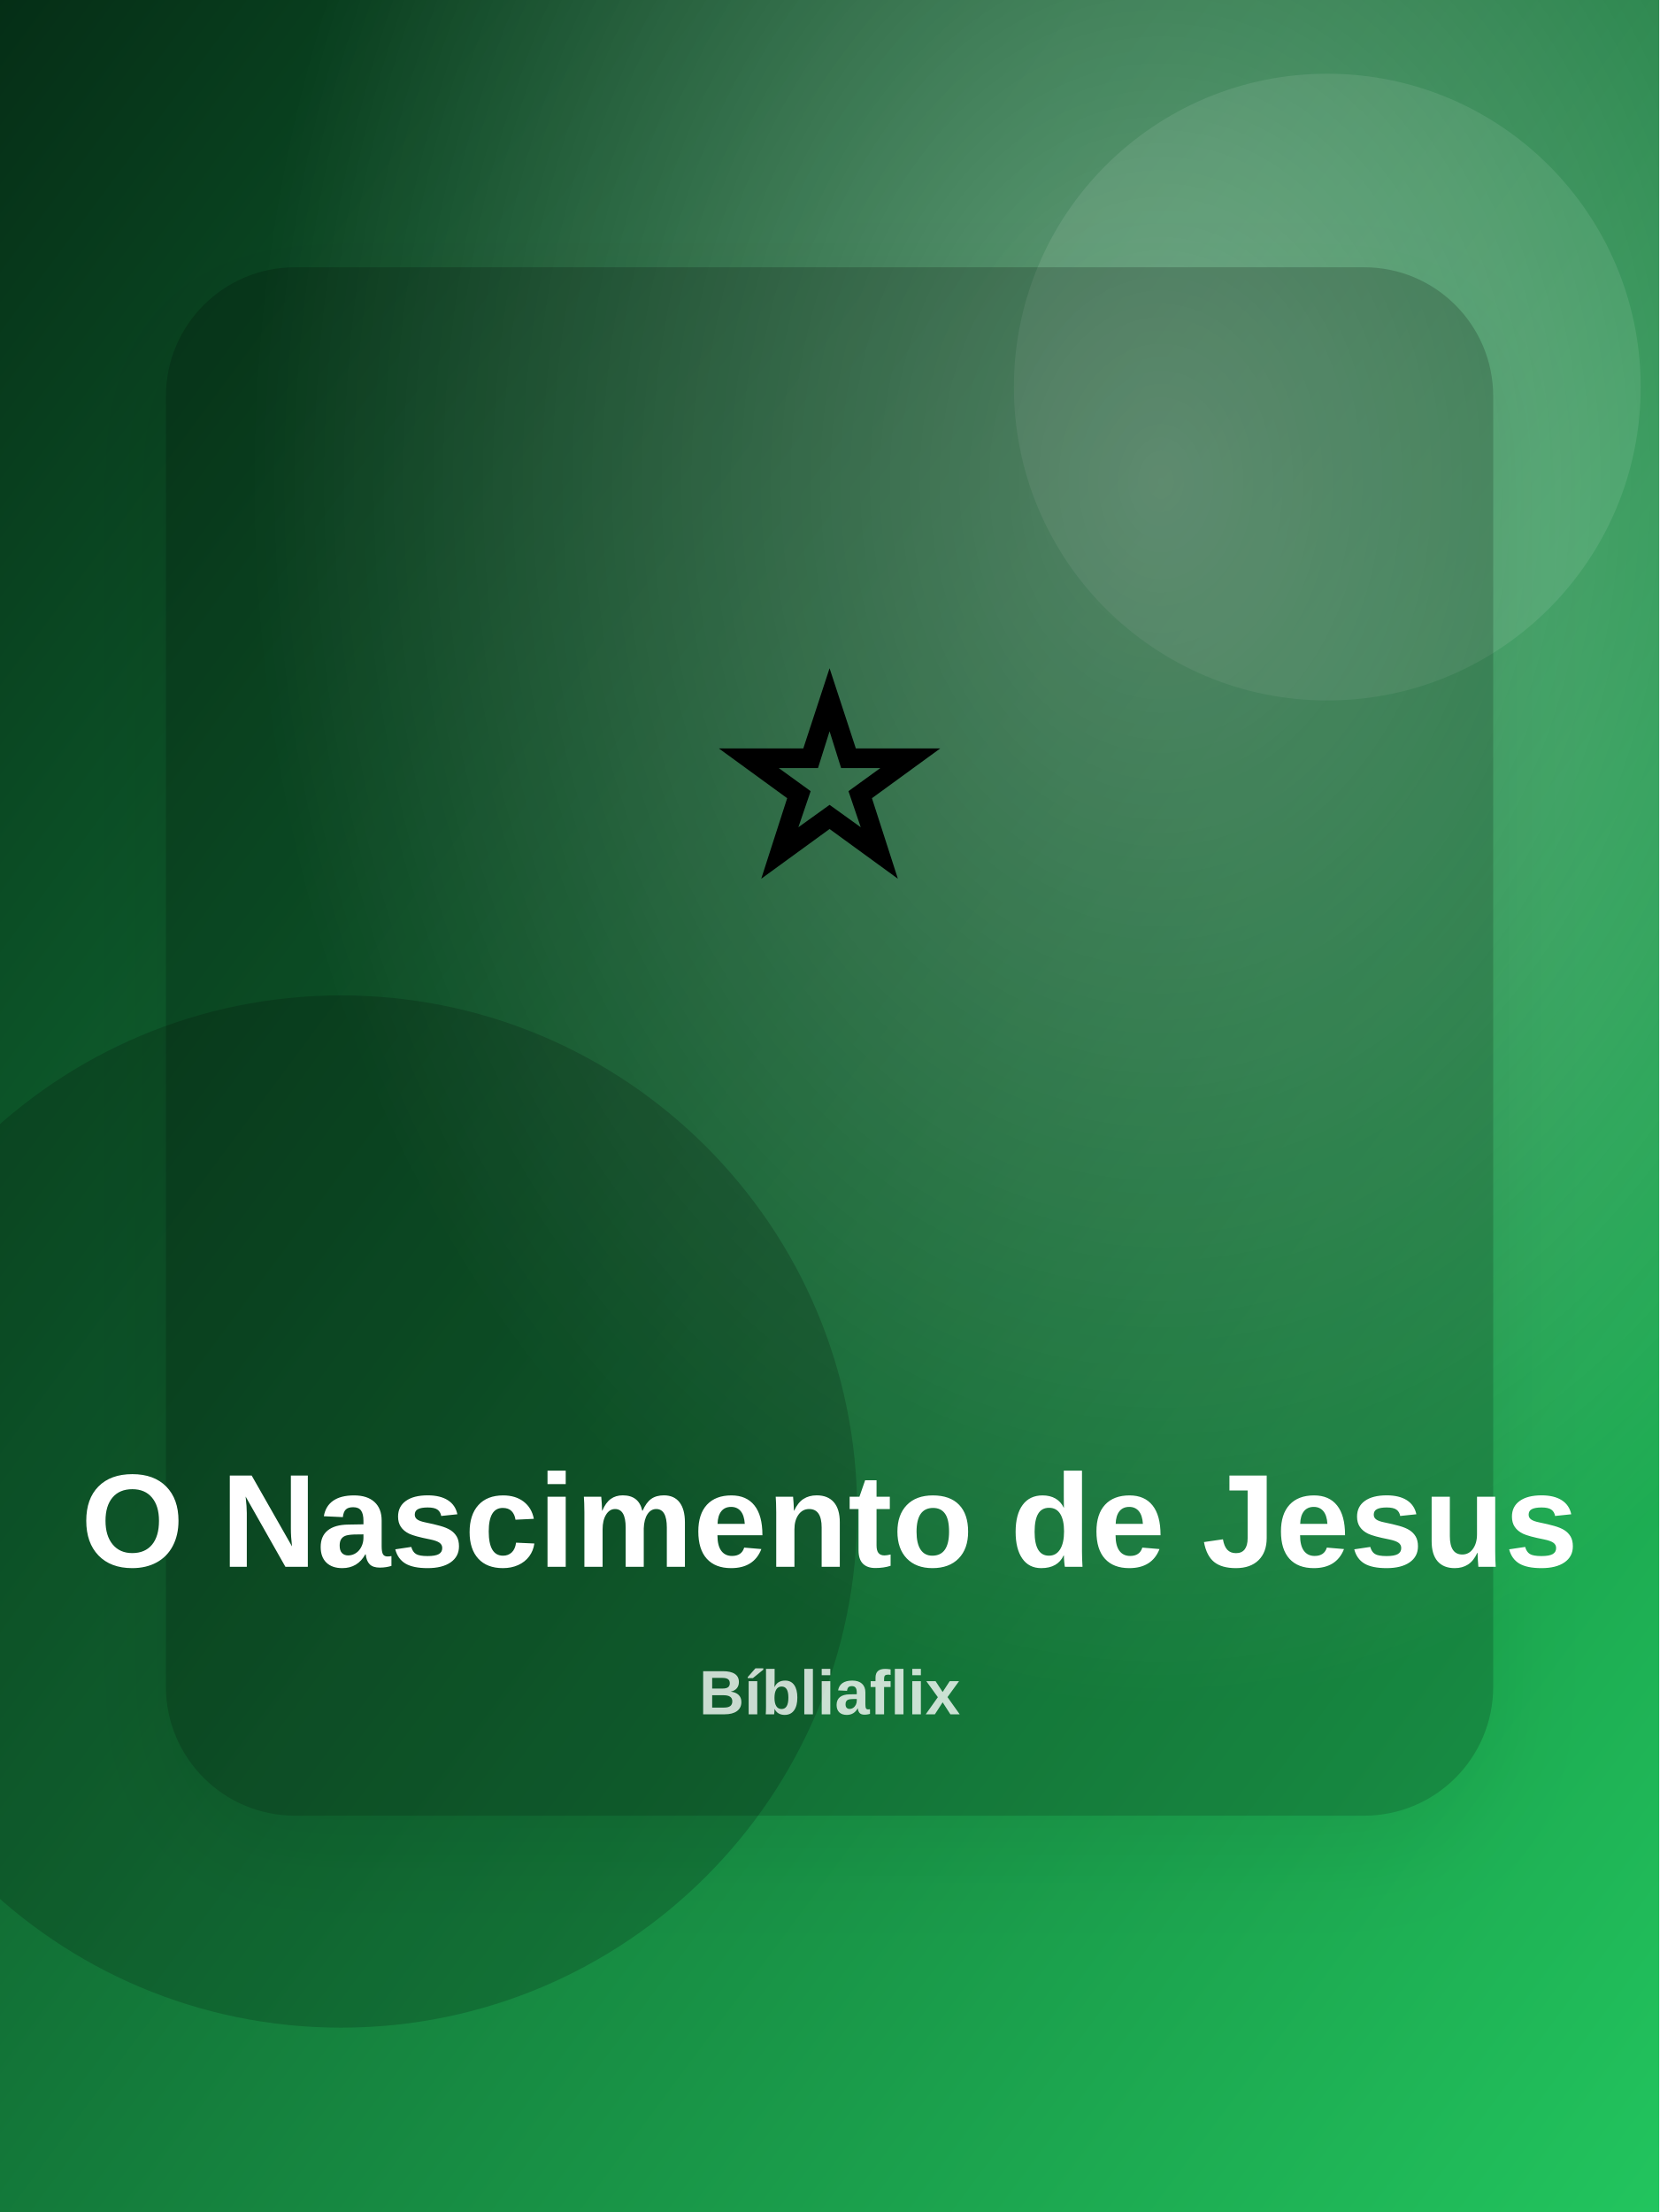
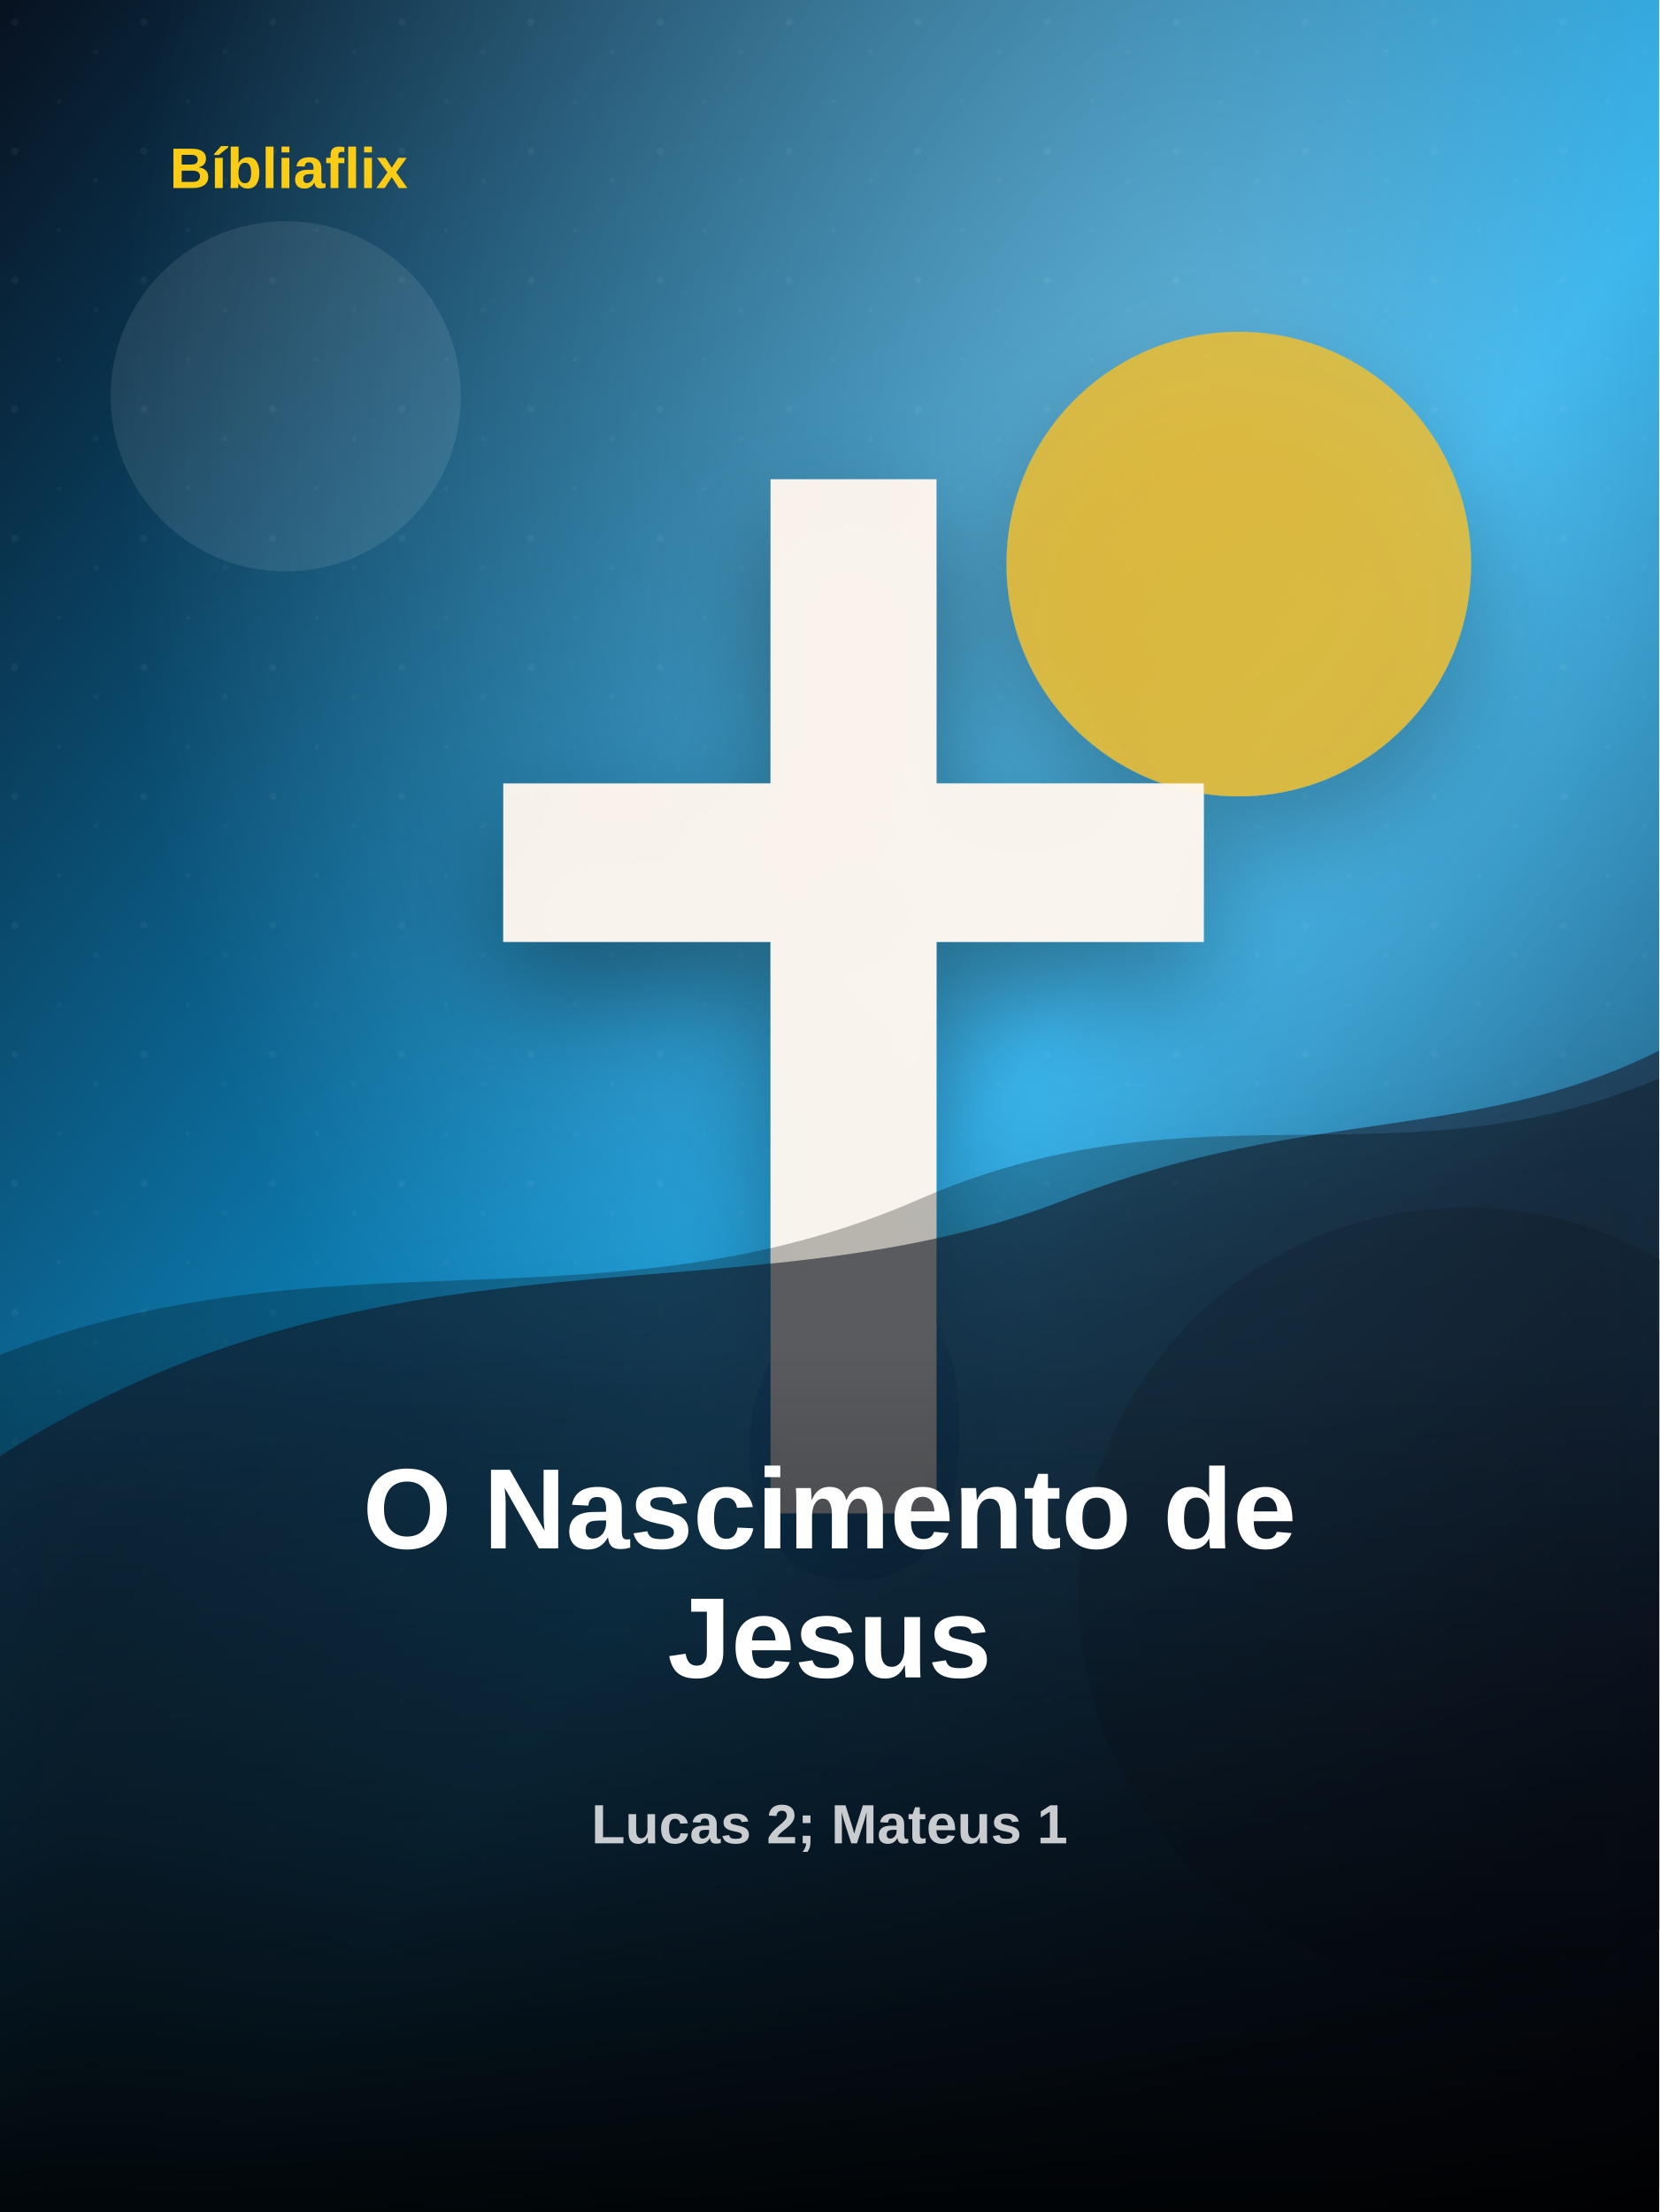
<svg xmlns="http://www.w3.org/2000/svg" viewBox="0 0 900 1200">
  <defs>
-     <linearGradient id="g" x1="0" y1="0" x2="1" y2="1">
-       <stop offset="0" stop-color="#052e16" />
-       <stop offset="1" stop-color="#22c55e" />
+     <linearGradient id="bg" x1="0" y1="0" x2="1" y2="1">
+       <stop offset="0" stop-color="#08111f" />
+       <stop offset=".55" stop-color="#0ea5e9" />
+       <stop offset="1" stop-color="#020617" />
    </linearGradient>
-     <radialGradient id="r" cx="70%" cy="22%" r="55%">
-       <stop stop-color="#fff" stop-opacity=".36" />
-       <stop offset="1" stop-color="#fff" stop-opacity="0" />
+     <linearGradient id="textFade" x1="0" y1="0" x2="0" y2="1">
+       <stop offset="0" stop-color="#000" stop-opacity="0" />
+       <stop offset=".55" stop-color="#000" stop-opacity=".42" />
+       <stop offset="1" stop-color="#000" stop-opacity=".88" />
+     </linearGradient>
+     <radialGradient id="glow" cx="72%" cy="20%" r="65%">
+       <stop stop-color="#ffffff" stop-opacity=".34" />
+       <stop offset="1" stop-color="#ffffff" stop-opacity="0" />
    </radialGradient>
-     <filter id="s" x="-20%" y="-20%" width="140%" height="140%">
-       <feDropShadow dx="0" dy="20" stdDeviation="25" flood-opacity=".35" />
+     <filter id="shadow" x="-20%" y="-20%" width="140%" height="140%">
+       <feDropShadow dx="0" dy="28" stdDeviation="30" flood-color="#000" flood-opacity=".38" />
    </filter>
+     <pattern id="grain" width="70" height="70" patternUnits="userSpaceOnUse">
+       <circle cx="8" cy="12" r="2" fill="#fff" opacity=".08" />
+       <circle cx="52" cy="28" r="1.5" fill="#fff" opacity=".06" />
+       <circle cx="32" cy="55" r="1.2" fill="#fff" opacity=".07" />
+     </pattern>
  </defs>
-   <rect width="900" height="1200" fill="url(#g)" />
-   <rect width="900" height="1200" fill="url(#r)" />
-   <circle cx="720" cy="210" r="170" fill="#fff" opacity=".09" />
-   <circle cx="185" cy="820" r="280" fill="#000" opacity=".18" />
-   <rect x="90" y="145" width="720" height="840" rx="70" fill="#000" opacity=".20" filter="url(#s)" />
-   <text x="450" y="475" text-anchor="middle" font-size="190" font-family="Arial, Helvetica, sans-serif">⭐</text>
-   <text x="450" y="850" text-anchor="middle" font-size="72" font-weight="900" fill="#fff" font-family="Arial, Helvetica, sans-serif">O Nascimento de Jesus</text>
-   <text x="450" y="930" text-anchor="middle" font-size="34" font-weight="700" fill="#fff" opacity=".78" font-family="Arial, Helvetica, sans-serif">Bíbliaflix</text>
+   <rect width="900" height="1200" fill="url(#bg)" />
+   <rect width="900" height="1200" fill="url(#glow)" />
+   <rect width="900" height="1200" fill="url(#grain)" opacity=".55" />
+   <circle cx="155" cy="215" r="95" fill="#fff" opacity=".09" />
+   <circle cx="795" cy="865" r="210" fill="#000" opacity=".16" />
+   <g filter="url(#shadow)">
+     <circle cx="672" cy="306" r="126" fill="#fbbf24" opacity=".78" />
+     <path d="M418 260 h90 v165 h145 v86 h-145 v310 h-90 V511 H273 v-86 h145Z" fill="#fff7ed" opacity=".96" />
+     <path d="M0 790 C210 655 405 720 580 650 C710 600 800 620 900 570 L900 1200 L0 1200Z" fill="#111827" opacity=".55" />
+   </g>
+   <rect x="0" y="730" width="900" height="470" fill="url(#textFade)" opacity="1" />
+   <path d="M0 735 C180 665 330 725 500 650 C650 585 760 645 900 585 L900 1200 L0 1200Z" fill="#000" opacity=".26" />
+   <text x="92" y="102" font-size="31" fill="#facc15" font-weight="900" font-family="Arial, Helvetica, sans-serif">Bíbliaflix</text>
+   <text x="450" y="840" text-anchor="middle" font-size="62" font-weight="900" fill="#fff" font-family="Arial, Helvetica, sans-serif">O Nascimento de</text>
+   <text x="450" y="910" text-anchor="middle" font-size="62" font-weight="900" fill="#fff" font-family="Arial, Helvetica, sans-serif">Jesus</text>
+   <text x="450" y="1000" text-anchor="middle" font-size="30" font-weight="700" fill="#fff" opacity=".78" font-family="Arial, Helvetica, sans-serif">Lucas 2; Mateus 1</text>
</svg>
